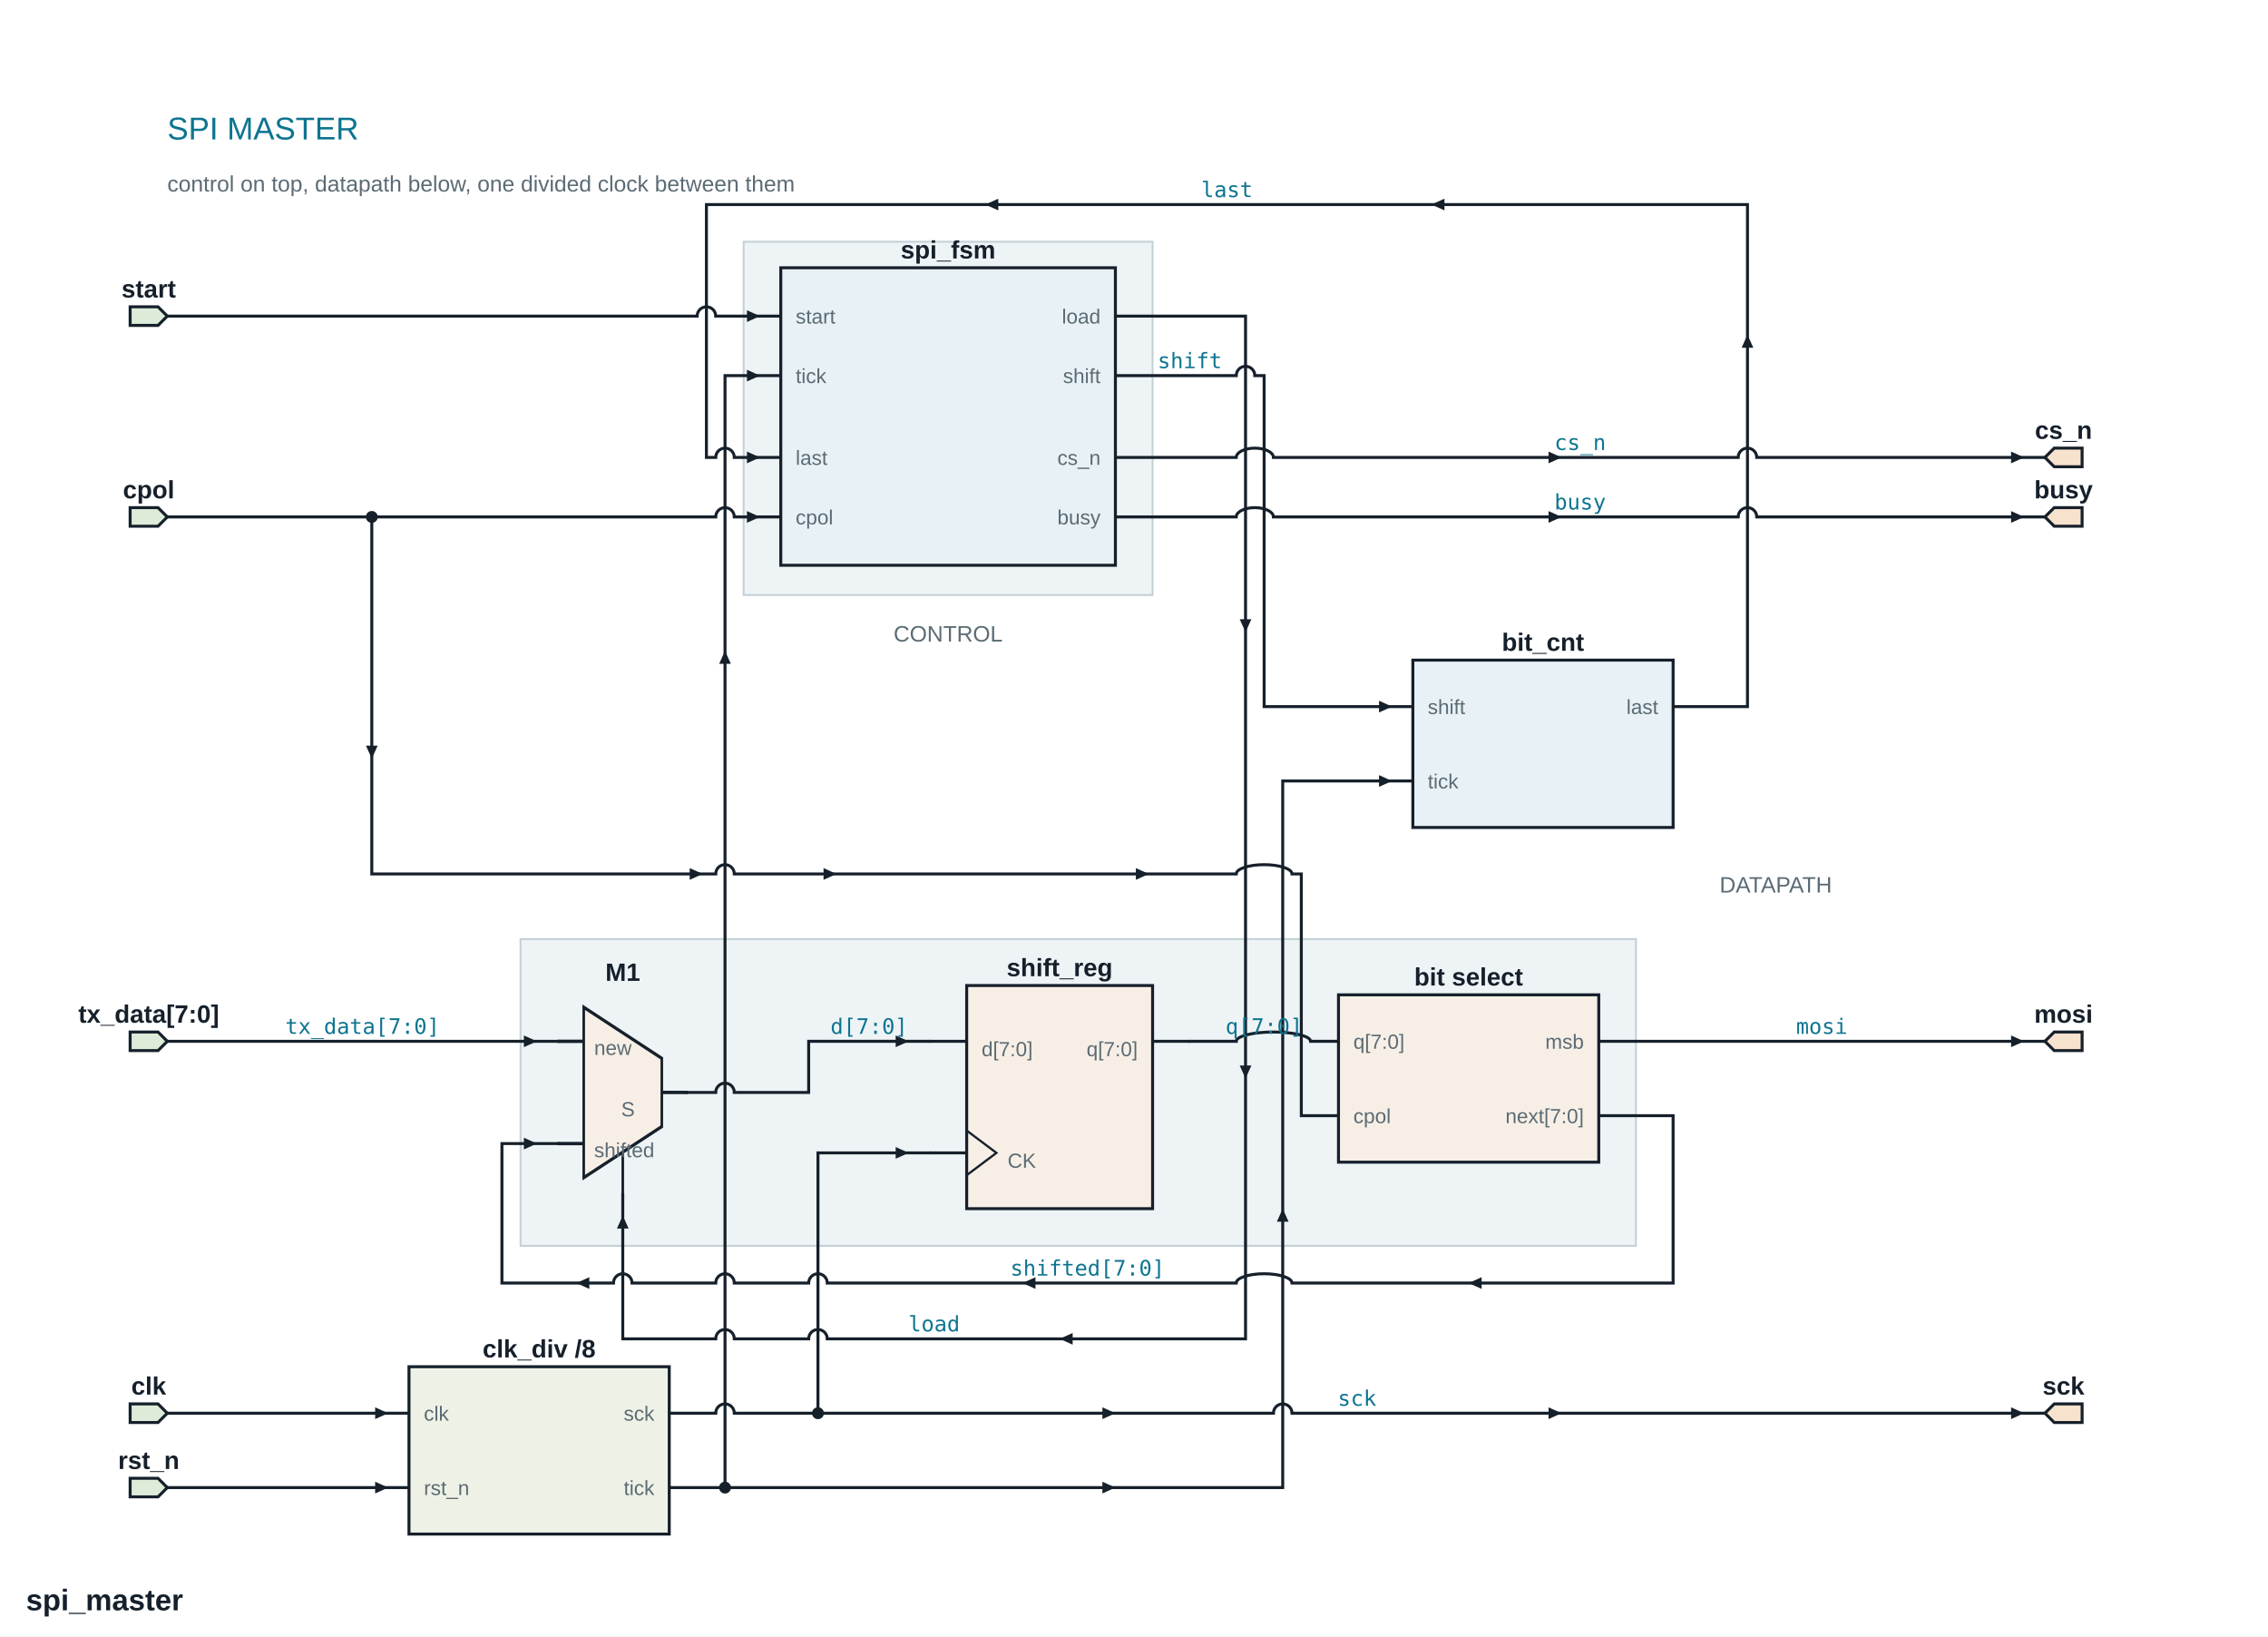
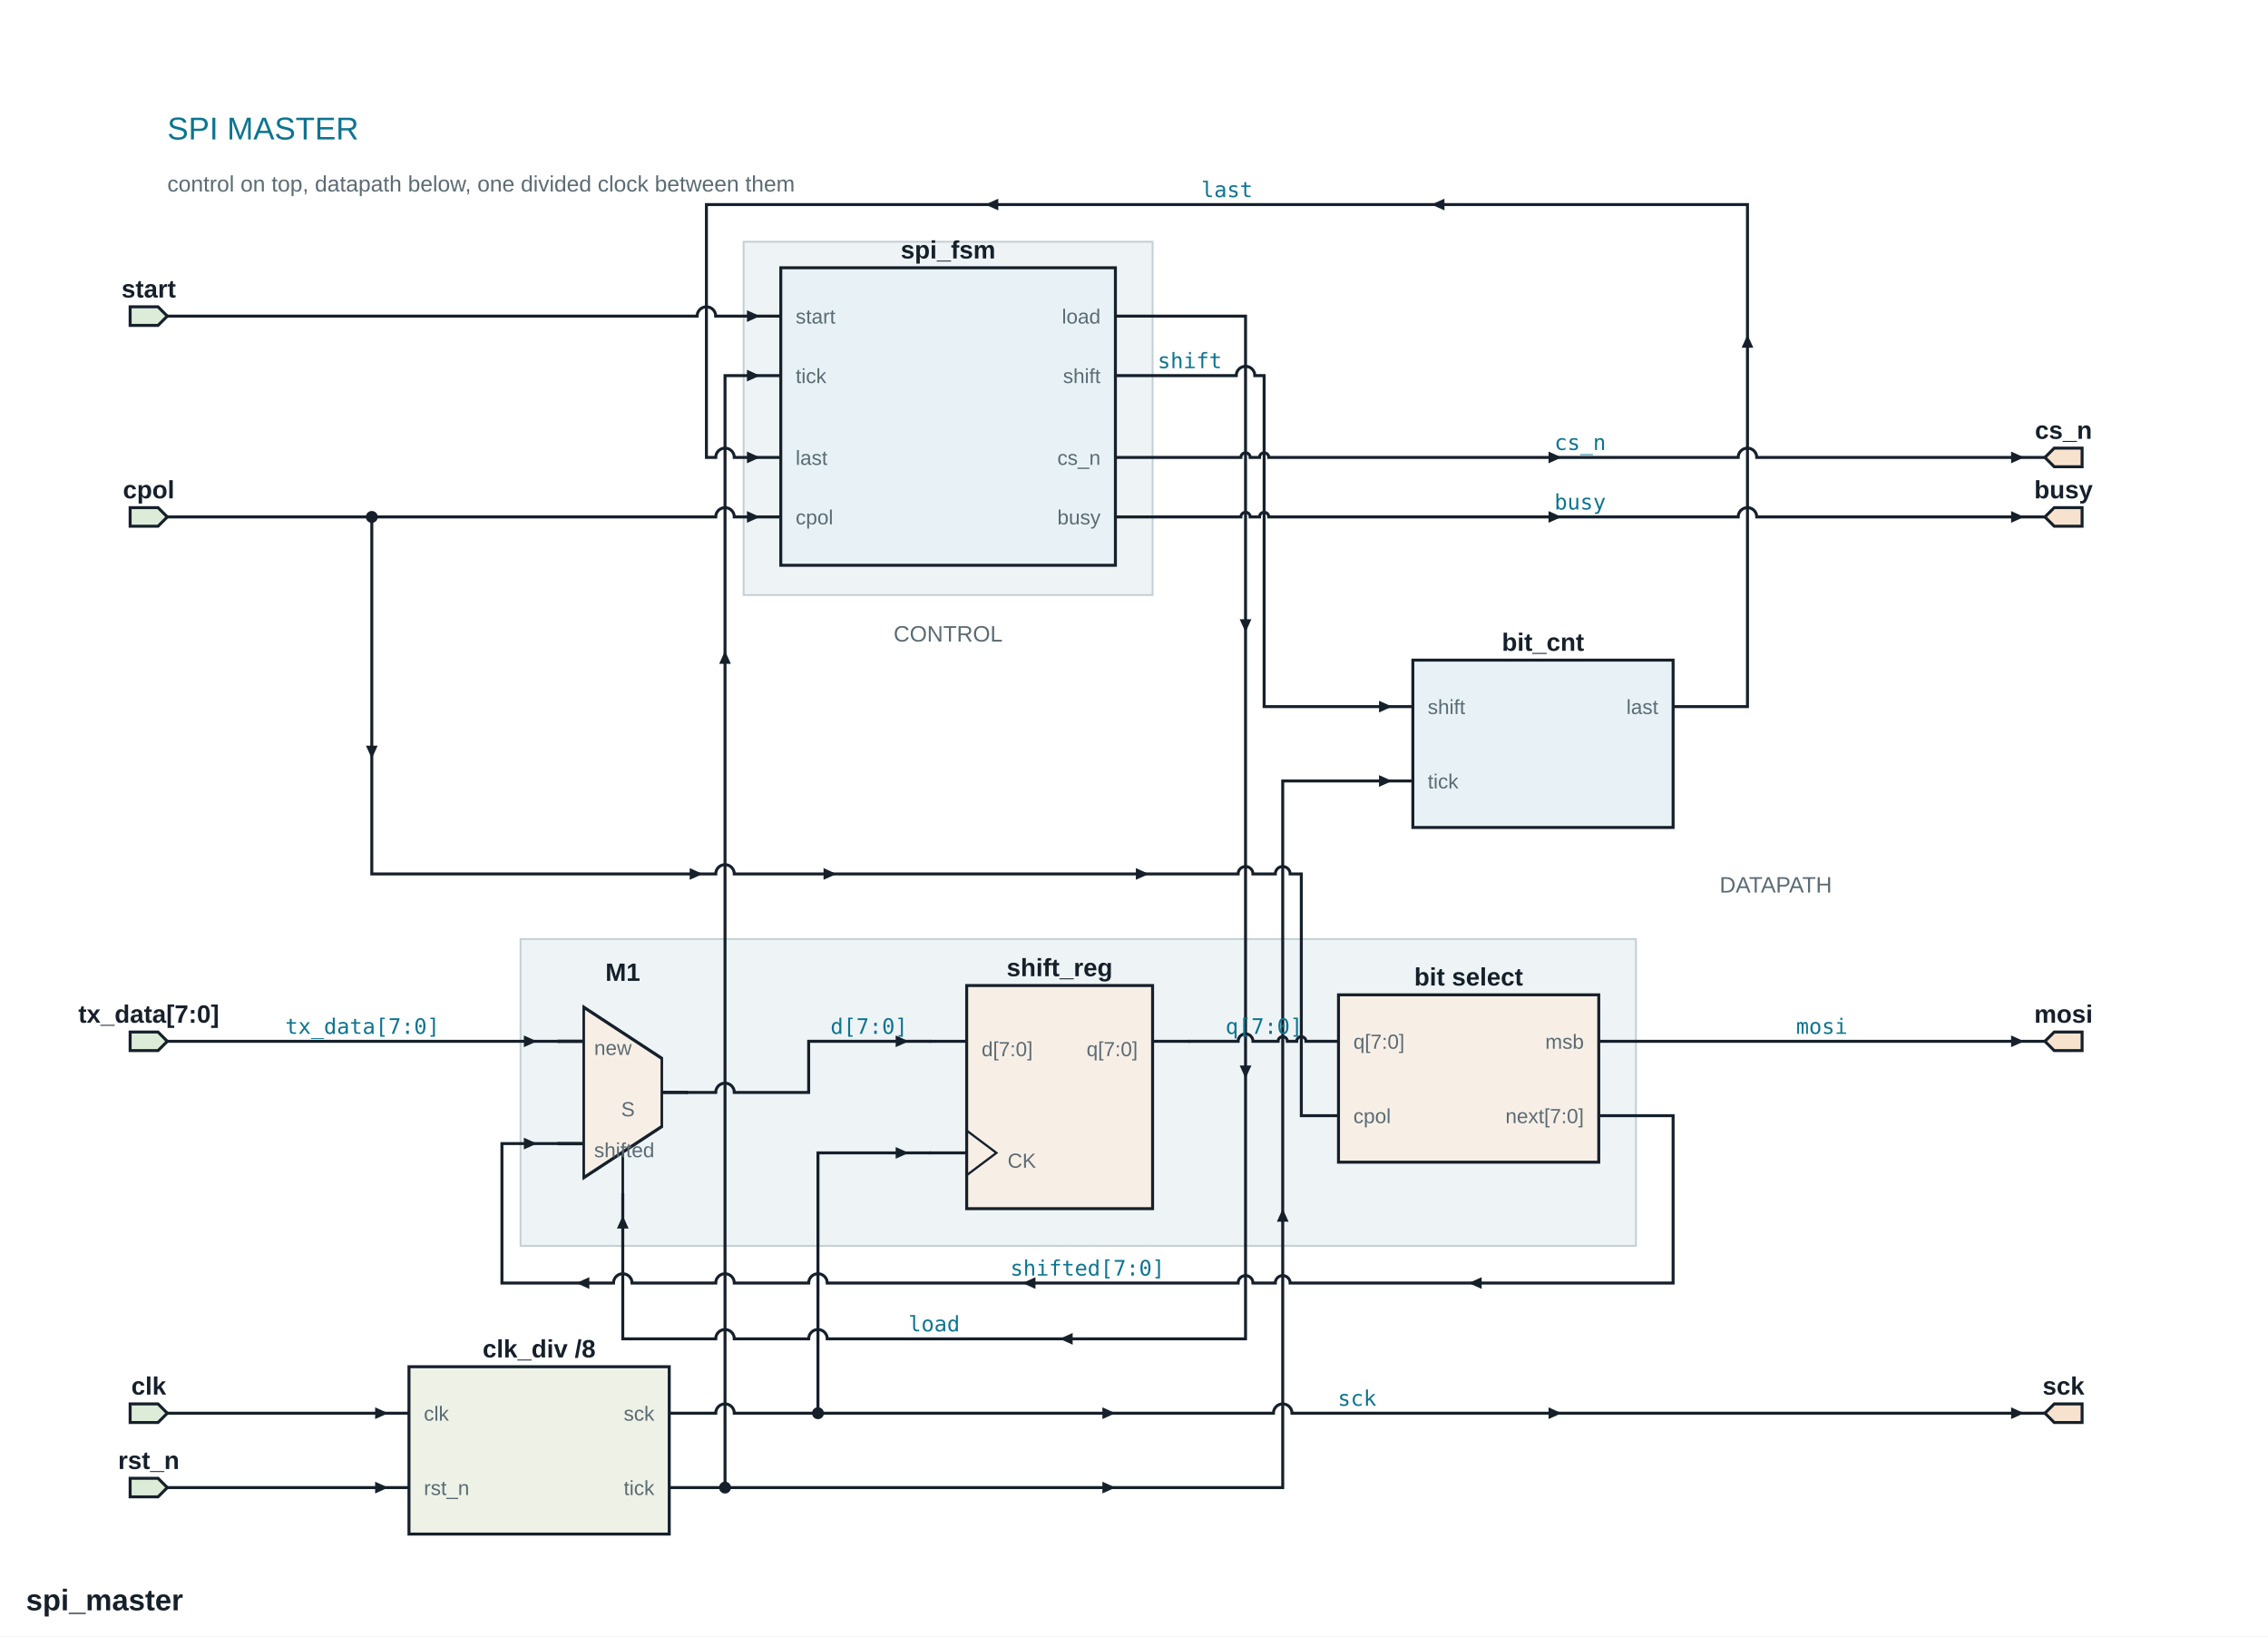
<svg xmlns="http://www.w3.org/2000/svg" width="1220" height="880" viewBox="0 0 1220 880" font-family="'IBM Plex Sans','IBM Plex Sans Text',Arial,Helvetica,sans-serif">
  <rect x="0" y="0" width="1220" height="880" fill="#ffffff" />
  <g class="dl-shapes">
    <rect x="280" y="505" width="600" height="165" fill="#eef4f6" stroke="#c3d0d5" stroke-width="1" />
    <rect x="400" y="130" width="220" height="190" fill="#eef4f6" stroke="#c3d0d5" stroke-width="1" />
    <text x="510" y="345" text-anchor="middle" font-family="'IBM Plex Sans','IBM Plex Sans Text',Arial,Helvetica,sans-serif" font-size="12" fill="#5b6b74">CONTROL</text>
    <text x="925" y="480" text-anchor="start" font-family="'IBM Plex Sans','IBM Plex Sans Text',Arial,Helvetica,sans-serif" font-size="12" fill="#5b6b74">DATAPATH</text>
    <text x="90" y="75" text-anchor="start" font-family="'IBM Plex Sans','IBM Plex Sans Text',Arial,Helvetica,sans-serif" font-size="17" fill="#0d7490">SPI MASTER</text>
    <text x="90" y="103" text-anchor="start" font-family="'IBM Plex Sans','IBM Plex Sans Text',Arial,Helvetica,sans-serif" font-size="12" fill="#5b6b74">control on top, datapath below, one divided clock between them</text>
  </g>
  <g class="dl-nets">
    <path class="dl-net" data-id="n1" d="M90 760 L220 760" fill="none" stroke="#16202b" stroke-width="1.6" stroke-linejoin="miter" stroke-linecap="square" />
    <path class="dl-net" data-id="n2" d="M90 800 L220 800" fill="none" stroke="#16202b" stroke-width="1.6" stroke-linejoin="miter" stroke-linecap="square" />
    <path class="dl-net" data-id="n3" d="M360 760 L385 760 A5 5 0 0 1 395 760 L685 760 A5 5 0 0 1 695 760 L1100 760 M360 760 L385 760 A5 5 0 0 1 395 760 L440 760 L440 620 L500 620" fill="none" stroke="#16202b" stroke-width="1.6" stroke-linejoin="miter" stroke-linecap="square" />
    <path class="dl-net" data-id="n5" d="M360 800 L390 800 L390 202 L420 202 M360 800 L690 800 L690 420 L760 420" fill="none" stroke="#16202b" stroke-width="1.6" stroke-linejoin="miter" stroke-linecap="square" />
    <path class="dl-net" data-id="n7" d="M90 170 L375 170 A5 5 0 0 1 385 170 L420 170" fill="none" stroke="#16202b" stroke-width="1.6" stroke-linejoin="miter" stroke-linecap="square" />
-     <path class="dl-net" data-id="n8" d="M90 278 L385 278 A5 5 0 0 1 395 278 L420 278 M90 278 L200 278 L200 470 L385 470 A5 5 0 0 1 395 470 L665 470 A15 5 0 0 1 695 470 L700 470 L700 600 L720 600" fill="none" stroke="#16202b" stroke-width="1.6" stroke-linejoin="miter" stroke-linecap="square" />
-     <path class="dl-net" data-id="n9" d="M600 246 L665 246 A10 5 0 0 1 685 246 L935 246 A5 5 0 0 1 945 246 L1100 246" fill="none" stroke="#16202b" stroke-width="1.6" stroke-linejoin="miter" stroke-linecap="square" />
-     <path class="dl-net" data-id="n10" d="M600 278 L665 278 A10 5 0 0 1 685 278 L935 278 A5 5 0 0 1 945 278 L1100 278" fill="none" stroke="#16202b" stroke-width="1.6" stroke-linejoin="miter" stroke-linecap="square" />
+     <path class="dl-net" data-id="n8" d="M90 278 L385 278 A5 5 0 0 1 395 278 L420 278 M90 278 L200 278 L200 470 L385 470 A5 5 0 0 1 395 470 L666 470 A4 4 0 0 1 674 470 L686 470 A4 4 0 0 1 694 470 L700 470 L700 600 L720 600" fill="none" stroke="#16202b" stroke-width="1.6" stroke-linejoin="miter" stroke-linecap="square" />
+     <path class="dl-net" data-id="n9" d="M600 246 L667.5 246 A2.5 2.5 0 0 1 672.5 246 L677.5 246 A2.5 2.5 0 0 1 682.5 246 L935 246 A5 5 0 0 1 945 246 L1100 246" fill="none" stroke="#16202b" stroke-width="1.6" stroke-linejoin="miter" stroke-linecap="square" />
+     <path class="dl-net" data-id="n10" d="M600 278 L667.5 278 A2.5 2.5 0 0 1 672.5 278 L677.5 278 A2.5 2.5 0 0 1 682.5 278 L935 278 A5 5 0 0 1 945 278 L1100 278" fill="none" stroke="#16202b" stroke-width="1.6" stroke-linejoin="miter" stroke-linecap="square" />
    <path class="dl-net" data-id="n11" d="M600 202 L665 202 A5 5 0 0 1 675 202 L680 202 L680 380 L760 380" fill="none" stroke="#16202b" stroke-width="1.6" stroke-linejoin="miter" stroke-linecap="square" />
    <path class="dl-net" data-id="n12" d="M900 380 L940 380 L940 110 L380 110 L380 246 L385 246 A5 5 0 0 1 395 246 L420 246" fill="none" stroke="#16202b" stroke-width="1.6" stroke-linejoin="miter" stroke-linecap="square" />
    <path class="dl-net" data-id="n13" d="M600 170 L670 170 L670 720 L445 720 A5 5 0 0 0 435 720 L395 720 A5 5 0 0 0 385 720 L335 720 L335 642.5" fill="none" stroke="#16202b" stroke-width="1.6" stroke-linejoin="miter" stroke-linecap="square" />
    <path class="dl-net" data-id="n14" d="M90 560 L300 560" fill="none" stroke="#16202b" stroke-width="1.6" stroke-linejoin="miter" stroke-linecap="square" />
    <path class="dl-net" data-id="n15" d="M370 587.5 L385 587.5 A5 5 0 0 1 395 587.5 L435 587.5 L435 560 L500 560" fill="none" stroke="#16202b" stroke-width="1.6" stroke-linejoin="miter" stroke-linecap="square" />
-     <path class="dl-net" data-id="n16" d="M640 560 L665 560 A20 5 0 0 1 705 560 L720 560" fill="none" stroke="#16202b" stroke-width="1.6" stroke-linejoin="miter" stroke-linecap="square" />
+     <path class="dl-net" data-id="n16" d="M640 560 L666 560 A4 4 0 0 1 674 560 L687.5 560 A2.5 2.5 0 0 1 692.5 560 L697.5 560 A2.5 2.5 0 0 1 702.5 560 L720 560" fill="none" stroke="#16202b" stroke-width="1.6" stroke-linejoin="miter" stroke-linecap="square" />
    <path class="dl-net" data-id="n17" d="M860 560 L1100 560" fill="none" stroke="#16202b" stroke-width="1.6" stroke-linejoin="miter" stroke-linecap="square" />
-     <path class="dl-net" data-id="n18" d="M860 600 L900 600 L900 690 L695 690 A15 5 0 0 0 665 690 L445 690 A5 5 0 0 0 435 690 L395 690 A5 5 0 0 0 385 690 L340 690 A5 5 0 0 0 330 690 L270 690 L270 615 L300 615" fill="none" stroke="#16202b" stroke-width="1.6" stroke-linejoin="miter" stroke-linecap="square" />
+     <path class="dl-net" data-id="n18" d="M860 600 L900 600 L900 690 L694 690 A4 4 0 0 0 686 690 L674 690 A4 4 0 0 0 666 690 L445 690 A5 5 0 0 0 435 690 L395 690 A5 5 0 0 0 385 690 L340 690 A5 5 0 0 0 330 690 L270 690 L270 615 L300 615" fill="none" stroke="#16202b" stroke-width="1.6" stroke-linejoin="miter" stroke-linecap="square" />
    <text x="730" y="756" text-anchor="middle" font-family="'IBM Plex Mono','DejaVu Sans Mono','Courier New',monospace" font-size="11.5" fill="#0d7490">sck</text>
    <text x="850" y="242" text-anchor="middle" font-family="'IBM Plex Mono','DejaVu Sans Mono','Courier New',monospace" font-size="11.5" fill="#0d7490">cs_n</text>
    <text x="850" y="274" text-anchor="middle" font-family="'IBM Plex Mono','DejaVu Sans Mono','Courier New',monospace" font-size="11.5" fill="#0d7490">busy</text>
    <text x="640" y="198" text-anchor="middle" font-family="'IBM Plex Mono','DejaVu Sans Mono','Courier New',monospace" font-size="11.5" fill="#0d7490">shift</text>
    <text x="660" y="106" text-anchor="middle" font-family="'IBM Plex Mono','DejaVu Sans Mono','Courier New',monospace" font-size="11.5" fill="#0d7490">last</text>
    <text x="502.5" y="716" text-anchor="middle" font-family="'IBM Plex Mono','DejaVu Sans Mono','Courier New',monospace" font-size="11.5" fill="#0d7490">load</text>
    <text x="195" y="556" text-anchor="middle" font-family="'IBM Plex Mono','DejaVu Sans Mono','Courier New',monospace" font-size="11.5" fill="#0d7490">tx_data[7:0]</text>
    <text x="467.5" y="556" text-anchor="middle" font-family="'IBM Plex Mono','DejaVu Sans Mono','Courier New',monospace" font-size="11.5" fill="#0d7490">d[7:0]</text>
    <text x="680" y="556" text-anchor="middle" font-family="'IBM Plex Mono','DejaVu Sans Mono','Courier New',monospace" font-size="11.5" fill="#0d7490">q[7:0]</text>
    <text x="980" y="556" text-anchor="middle" font-family="'IBM Plex Mono','DejaVu Sans Mono','Courier New',monospace" font-size="11.5" fill="#0d7490">mosi</text>
    <text x="585" y="686" text-anchor="middle" font-family="'IBM Plex Mono','DejaVu Sans Mono','Courier New',monospace" font-size="11.5" fill="#0d7490">shifted[7:0]</text>
    <polygon points="208.8,760 201.8,763.15 201.8,756.85" fill="#16202b" />
    <polygon points="208.8,800 201.8,803.15 201.8,796.85" fill="#16202b" />
    <polygon points="600,760 593,763.15 593,756.85" fill="#16202b" />
    <polygon points="840,760 833,763.15 833,756.85" fill="#16202b" />
    <polygon points="1088.8,760 1081.8,763.15 1081.8,756.85" fill="#16202b" />
    <polygon points="488.8,620 481.8,623.15 481.8,616.85" fill="#16202b" />
    <polygon points="390,350 393.15,357 386.85,357" fill="#16202b" />
    <polygon points="408.8,202 401.8,205.15 401.8,198.85" fill="#16202b" />
    <polygon points="600,800 593,803.15 593,796.85" fill="#16202b" />
    <polygon points="690,650 693.15,657 686.85,657" fill="#16202b" />
    <polygon points="748.8,420 741.8,423.15 741.8,416.85" fill="#16202b" />
    <polygon points="408.8,170 401.8,173.15 401.8,166.85" fill="#16202b" />
    <polygon points="408.8,278 401.8,281.15 401.8,274.85" fill="#16202b" />
    <polygon points="200,408 196.85,401 203.15,401" fill="#16202b" />
    <polygon points="378,470 371,473.15 371,466.85" fill="#16202b" />
    <polygon points="618,470 611,473.15 611,466.85" fill="#16202b" />
    <polygon points="450,470 443,473.15 443,466.85" fill="#16202b" />
    <polygon points="840,246 833,249.15 833,242.85" fill="#16202b" />
    <polygon points="1088.8,246 1081.8,249.15 1081.8,242.85" fill="#16202b" />
    <polygon points="840,278 833,281.15 833,274.85" fill="#16202b" />
    <polygon points="1088.8,278 1081.8,281.15 1081.8,274.85" fill="#16202b" />
    <polygon points="748.8,380 741.8,383.15 741.8,376.85" fill="#16202b" />
    <polygon points="940,180 943.15,187 936.85,187" fill="#16202b" />
    <polygon points="770,110 777,106.85 777,113.15" fill="#16202b" />
    <polygon points="530,110 537,106.85 537,113.15" fill="#16202b" />
    <polygon points="408.8,246 401.8,249.15 401.8,242.85" fill="#16202b" />
    <polygon points="670,340 666.85,333 673.15,333" fill="#16202b" />
    <polygon points="670,580 666.85,573 673.15,573" fill="#16202b" />
    <polygon points="570,720 577,716.85 577,723.15" fill="#16202b" />
    <polygon points="335,653.7 338.15,660.7 331.85,660.7" fill="#16202b" />
    <polygon points="288.8,560 281.8,563.15 281.8,556.85" fill="#16202b" />
    <polygon points="488.8,560 481.8,563.15 481.8,556.85" fill="#16202b" />
    <polygon points="1088.8,560 1081.8,563.15 1081.8,556.85" fill="#16202b" />
    <polygon points="790,690 797,686.85 797,693.15" fill="#16202b" />
    <polygon points="550,690 557,686.85 557,693.15" fill="#16202b" />
    <polygon points="310,690 317,686.85 317,693.15" fill="#16202b" />
    <polygon points="288.8,615 281.8,618.15 281.8,611.85" fill="#16202b" />
  </g>
  <g class="dl-cells">
    <g class="dl-cell" data-id="p_clk" data-type="port_in" transform="matrix(1,0,0,1,70,755)">
      <path d="M0 0 H15 L20 5 L15 10 H0 Z" fill="#dcecd8" stroke="#16202b" stroke-width="1.6" />
    </g>
    <text x="80" y="750" text-anchor="middle" font-family="'IBM Plex Sans','IBM Plex Sans Text',Arial,Helvetica,sans-serif" font-size="13.5" font-weight="600" fill="#16202b">clk</text>
    <g class="dl-cell" data-id="p_rstn" data-type="port_in" transform="matrix(1,0,0,1,70,795)">
      <path d="M0 0 H15 L20 5 L15 10 H0 Z" fill="#dcecd8" stroke="#16202b" stroke-width="1.6" />
    </g>
    <text x="80" y="790" text-anchor="middle" font-family="'IBM Plex Sans','IBM Plex Sans Text',Arial,Helvetica,sans-serif" font-size="13.5" font-weight="600" fill="#16202b">rst_n</text>
    <g class="dl-cell" data-id="div" data-type="block" transform="matrix(1,0,0,1,220,735)">
      <rect x="0" y="0" width="140" height="90" fill="#eef2e6" stroke="#16202b" stroke-width="1.6" />
    </g>
    <text x="228" y="764" text-anchor="start" font-family="'IBM Plex Sans','IBM Plex Sans Text',Arial,Helvetica,sans-serif" font-size="11" fill="#5b6b74">clk</text>
    <text x="228" y="804" text-anchor="start" font-family="'IBM Plex Sans','IBM Plex Sans Text',Arial,Helvetica,sans-serif" font-size="11" fill="#5b6b74">rst_n</text>
    <text x="352" y="764" text-anchor="end" font-family="'IBM Plex Sans','IBM Plex Sans Text',Arial,Helvetica,sans-serif" font-size="11" fill="#5b6b74">sck</text>
    <text x="352" y="804" text-anchor="end" font-family="'IBM Plex Sans','IBM Plex Sans Text',Arial,Helvetica,sans-serif" font-size="11" fill="#5b6b74">tick</text>
    <text x="290" y="730" text-anchor="middle" font-family="'IBM Plex Sans','IBM Plex Sans Text',Arial,Helvetica,sans-serif" font-size="13.5" font-weight="600" fill="#16202b">clk_div /8</text>
    <g class="dl-cell" data-id="p_start" data-type="port_in" transform="matrix(1,0,0,1,70,165)">
      <path d="M0 0 H15 L20 5 L15 10 H0 Z" fill="#dcecd8" stroke="#16202b" stroke-width="1.6" />
    </g>
    <text x="80" y="160" text-anchor="middle" font-family="'IBM Plex Sans','IBM Plex Sans Text',Arial,Helvetica,sans-serif" font-size="13.5" font-weight="600" fill="#16202b">start</text>
    <g class="dl-cell" data-id="p_cpol" data-type="port_in" transform="matrix(1,0,0,1,70,273)">
      <path d="M0 0 H15 L20 5 L15 10 H0 Z" fill="#dcecd8" stroke="#16202b" stroke-width="1.6" />
    </g>
    <text x="80" y="268" text-anchor="middle" font-family="'IBM Plex Sans','IBM Plex Sans Text',Arial,Helvetica,sans-serif" font-size="13.5" font-weight="600" fill="#16202b">cpol</text>
    <g class="dl-cell" data-id="fsm" data-type="block8" transform="matrix(1,0,0,1,420,144)">
      <rect x="0" y="0" width="180" height="160" fill="#e8f2f6" stroke="#16202b" stroke-width="1.6" />
    </g>
    <text x="428" y="174" text-anchor="start" font-family="'IBM Plex Sans','IBM Plex Sans Text',Arial,Helvetica,sans-serif" font-size="11" fill="#5b6b74">start</text>
    <text x="428" y="206" text-anchor="start" font-family="'IBM Plex Sans','IBM Plex Sans Text',Arial,Helvetica,sans-serif" font-size="11" fill="#5b6b74">tick</text>
    <text x="428" y="250" text-anchor="start" font-family="'IBM Plex Sans','IBM Plex Sans Text',Arial,Helvetica,sans-serif" font-size="11" fill="#5b6b74">last</text>
    <text x="428" y="282" text-anchor="start" font-family="'IBM Plex Sans','IBM Plex Sans Text',Arial,Helvetica,sans-serif" font-size="11" fill="#5b6b74">cpol</text>
    <text x="592" y="174" text-anchor="end" font-family="'IBM Plex Sans','IBM Plex Sans Text',Arial,Helvetica,sans-serif" font-size="11" fill="#5b6b74">load</text>
    <text x="592" y="206" text-anchor="end" font-family="'IBM Plex Sans','IBM Plex Sans Text',Arial,Helvetica,sans-serif" font-size="11" fill="#5b6b74">shift</text>
    <text x="592" y="250" text-anchor="end" font-family="'IBM Plex Sans','IBM Plex Sans Text',Arial,Helvetica,sans-serif" font-size="11" fill="#5b6b74">cs_n</text>
    <text x="592" y="282" text-anchor="end" font-family="'IBM Plex Sans','IBM Plex Sans Text',Arial,Helvetica,sans-serif" font-size="11" fill="#5b6b74">busy</text>
    <text x="510" y="139" text-anchor="middle" font-family="'IBM Plex Sans','IBM Plex Sans Text',Arial,Helvetica,sans-serif" font-size="13.5" font-weight="600" fill="#16202b">spi_fsm</text>
    <g class="dl-cell" data-id="cnt" data-type="block" transform="matrix(1,0,0,1,760,355)">
      <rect x="0" y="0" width="140" height="90" fill="#e8f2f6" stroke="#16202b" stroke-width="1.6" />
    </g>
    <text x="768" y="384" text-anchor="start" font-family="'IBM Plex Sans','IBM Plex Sans Text',Arial,Helvetica,sans-serif" font-size="11" fill="#5b6b74">shift</text>
    <text x="768" y="424" text-anchor="start" font-family="'IBM Plex Sans','IBM Plex Sans Text',Arial,Helvetica,sans-serif" font-size="11" fill="#5b6b74">tick</text>
    <text x="892" y="384" text-anchor="end" font-family="'IBM Plex Sans','IBM Plex Sans Text',Arial,Helvetica,sans-serif" font-size="11" fill="#5b6b74">last</text>
    <text x="830" y="350" text-anchor="middle" font-family="'IBM Plex Sans','IBM Plex Sans Text',Arial,Helvetica,sans-serif" font-size="13.5" font-weight="600" fill="#16202b">bit_cnt</text>
    <g class="dl-cell" data-id="p_tx" data-type="port_in" transform="matrix(1,0,0,1,70,555)">
      <path d="M0 0 H15 L20 5 L15 10 H0 Z" fill="#dcecd8" stroke="#16202b" stroke-width="1.6" />
    </g>
    <text x="80" y="550" text-anchor="middle" font-family="'IBM Plex Sans','IBM Plex Sans Text',Arial,Helvetica,sans-serif" font-size="13.5" font-weight="600" fill="#16202b">tx_data[7:0]</text>
    <g class="dl-cell" data-id="m1" data-type="mux2w" transform="matrix(1.4,0,0,1.8333,300,532.5)">
      <line x1="0" y1="15" x2="10" y2="15" stroke="#16202b" stroke-width="0.99" />
      <line x1="0" y1="45" x2="10" y2="45" stroke="#16202b" stroke-width="0.99" />
      <polygon points="10,5 40,20 40,40 10,55" fill="#f7efe6" stroke="#16202b" stroke-width="0.99" />
      <line x1="40" y1="30" x2="50" y2="30" stroke="#16202b" stroke-width="0.99" />
      <line x1="25" y1="47.5" x2="25" y2="60" stroke="#16202b" stroke-width="0.99" />
    </g>
    <text x="319.6" y="567.333" text-anchor="start" font-family="'IBM Plex Sans','IBM Plex Sans Text',Arial,Helvetica,sans-serif" font-size="11" fill="#5b6b74">new</text>
    <text x="319.6" y="622.333" text-anchor="start" font-family="'IBM Plex Sans','IBM Plex Sans Text',Arial,Helvetica,sans-serif" font-size="11" fill="#5b6b74">shifted</text>
    <text x="337.8" y="600.333" text-anchor="middle" font-family="'IBM Plex Sans','IBM Plex Sans Text',Arial,Helvetica,sans-serif" font-size="11" fill="#5b6b74">S</text>
    <text x="335" y="527.5" text-anchor="middle" font-family="'IBM Plex Sans','IBM Plex Sans Text',Arial,Helvetica,sans-serif" font-size="13.5" font-weight="600" fill="#16202b">M1</text>
    <g class="dl-cell" data-id="shr" data-type="reg" transform="matrix(2,0,0,2,500,530)">
      <line x1="0" y1="15" x2="10" y2="15" stroke="#16202b" stroke-width="0.8" />
      <line x1="0" y1="45" x2="10" y2="45" stroke="#16202b" stroke-width="0.8" />
      <rect x="10" y="0" width="50" height="60" fill="#f7efe6" stroke="#16202b" stroke-width="0.8" />
      <path d="M10 39 L18 45 L10 51" fill="none" stroke="#16202b" stroke-width="0.6" />
      <line x1="60" y1="15" x2="70" y2="15" stroke="#16202b" stroke-width="0.8" />
    </g>
    <text x="528" y="568" text-anchor="start" font-family="'IBM Plex Sans','IBM Plex Sans Text',Arial,Helvetica,sans-serif" font-size="11" fill="#5b6b74">d[7:0]</text>
    <text x="542" y="628" text-anchor="start" font-family="'IBM Plex Sans','IBM Plex Sans Text',Arial,Helvetica,sans-serif" font-size="11" fill="#5b6b74">CK</text>
    <text x="612" y="568" text-anchor="end" font-family="'IBM Plex Sans','IBM Plex Sans Text',Arial,Helvetica,sans-serif" font-size="11" fill="#5b6b74">q[7:0]</text>
    <text x="570" y="525" text-anchor="middle" font-family="'IBM Plex Sans','IBM Plex Sans Text',Arial,Helvetica,sans-serif" font-size="13.5" font-weight="600" fill="#16202b">shift_reg</text>
    <g class="dl-cell" data-id="bitsel" data-type="block" transform="matrix(1,0,0,1,720,535)">
      <rect x="0" y="0" width="140" height="90" fill="#f7efe6" stroke="#16202b" stroke-width="1.6" />
    </g>
    <text x="728" y="564" text-anchor="start" font-family="'IBM Plex Sans','IBM Plex Sans Text',Arial,Helvetica,sans-serif" font-size="11" fill="#5b6b74">q[7:0]</text>
    <text x="728" y="604" text-anchor="start" font-family="'IBM Plex Sans','IBM Plex Sans Text',Arial,Helvetica,sans-serif" font-size="11" fill="#5b6b74">cpol</text>
    <text x="852" y="564" text-anchor="end" font-family="'IBM Plex Sans','IBM Plex Sans Text',Arial,Helvetica,sans-serif" font-size="11" fill="#5b6b74">msb</text>
    <text x="852" y="604" text-anchor="end" font-family="'IBM Plex Sans','IBM Plex Sans Text',Arial,Helvetica,sans-serif" font-size="11" fill="#5b6b74">next[7:0]</text>
    <text x="790" y="530" text-anchor="middle" font-family="'IBM Plex Sans','IBM Plex Sans Text',Arial,Helvetica,sans-serif" font-size="13.5" font-weight="600" fill="#16202b">bit select</text>
    <g class="dl-cell" data-id="p_cs" data-type="port_out" transform="matrix(1,0,0,1,1100,241)">
      <path d="M20 0 H5 L0 5 L5 10 H20 Z" fill="#f7e2cd" stroke="#16202b" stroke-width="1.6" />
    </g>
    <text x="1110" y="236" text-anchor="middle" font-family="'IBM Plex Sans','IBM Plex Sans Text',Arial,Helvetica,sans-serif" font-size="13.5" font-weight="600" fill="#16202b">cs_n</text>
    <g class="dl-cell" data-id="p_busy" data-type="port_out" transform="matrix(1,0,0,1,1100,273)">
      <path d="M20 0 H5 L0 5 L5 10 H20 Z" fill="#f7e2cd" stroke="#16202b" stroke-width="1.6" />
    </g>
    <text x="1110" y="268" text-anchor="middle" font-family="'IBM Plex Sans','IBM Plex Sans Text',Arial,Helvetica,sans-serif" font-size="13.5" font-weight="600" fill="#16202b">busy</text>
    <g class="dl-cell" data-id="p_mosi" data-type="port_out" transform="matrix(1,0,0,1,1100,555)">
      <path d="M20 0 H5 L0 5 L5 10 H20 Z" fill="#f7e2cd" stroke="#16202b" stroke-width="1.6" />
    </g>
    <text x="1110" y="550" text-anchor="middle" font-family="'IBM Plex Sans','IBM Plex Sans Text',Arial,Helvetica,sans-serif" font-size="13.5" font-weight="600" fill="#16202b">mosi</text>
    <g class="dl-cell" data-id="p_sck" data-type="port_out" transform="matrix(1,0,0,1,1100,755)">
      <path d="M20 0 H5 L0 5 L5 10 H20 Z" fill="#f7e2cd" stroke="#16202b" stroke-width="1.6" />
    </g>
    <text x="1110" y="750" text-anchor="middle" font-family="'IBM Plex Sans','IBM Plex Sans Text',Arial,Helvetica,sans-serif" font-size="13.5" font-weight="600" fill="#16202b">sck</text>
  </g>
  <g class="dl-junctions">
    <circle cx="200" cy="278" r="3.2" fill="#16202b" />
    <circle cx="390" cy="800" r="3.2" fill="#16202b" />
    <circle cx="440" cy="760" r="3.2" fill="#16202b" />
  </g>
  <text x="14" y="866" font-family="'IBM Plex Sans','IBM Plex Sans Text',Arial,Helvetica,sans-serif" font-size="16" font-weight="600" fill="#16202b">spi_master</text>
</svg>
